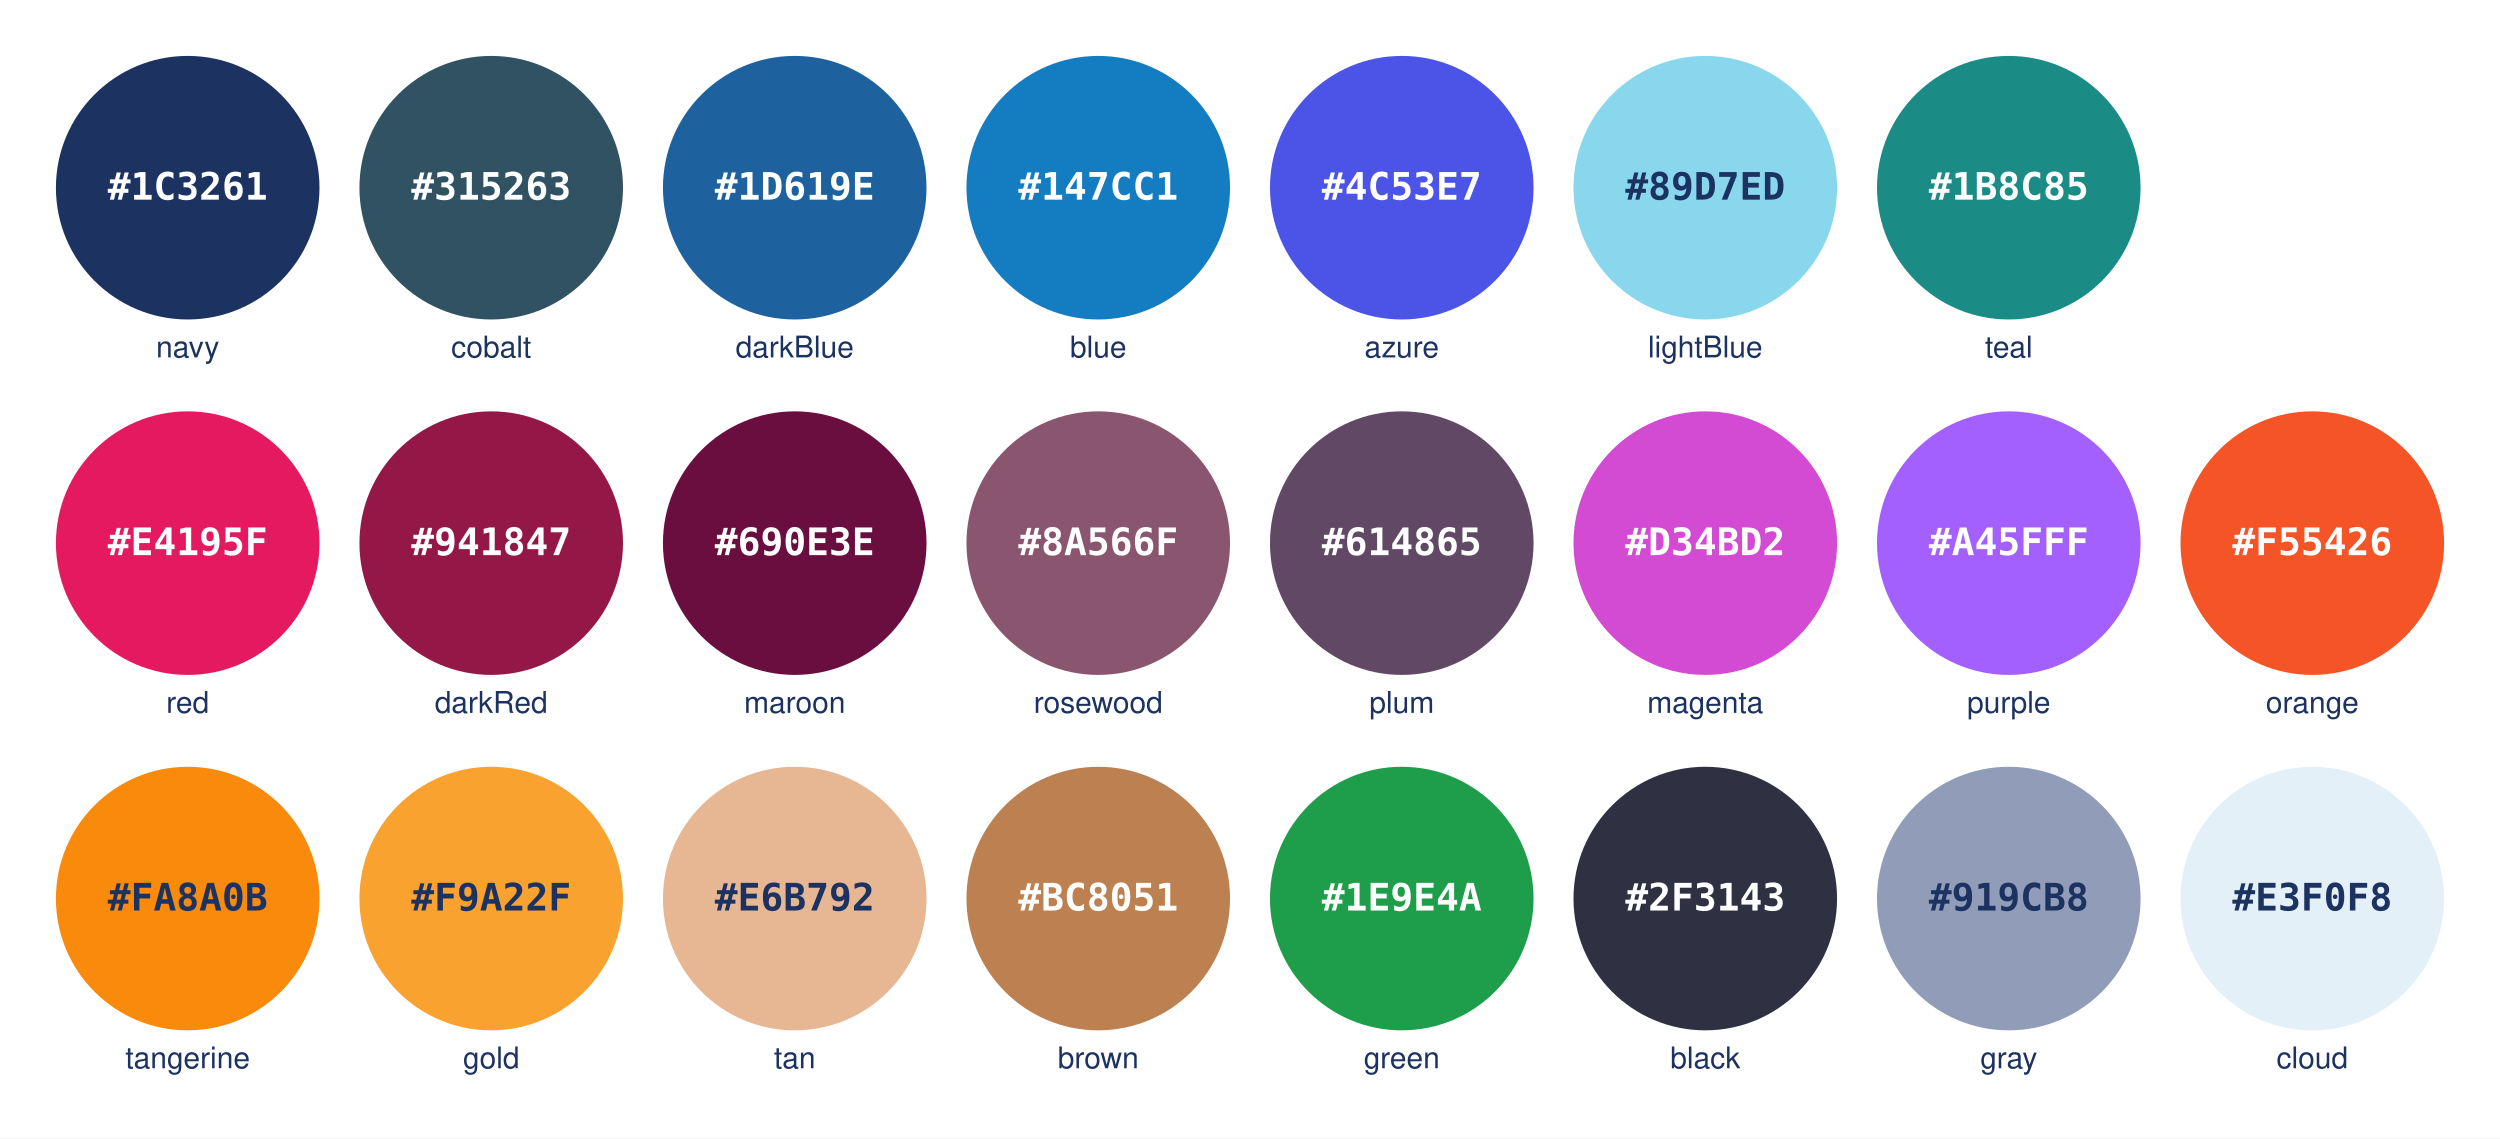
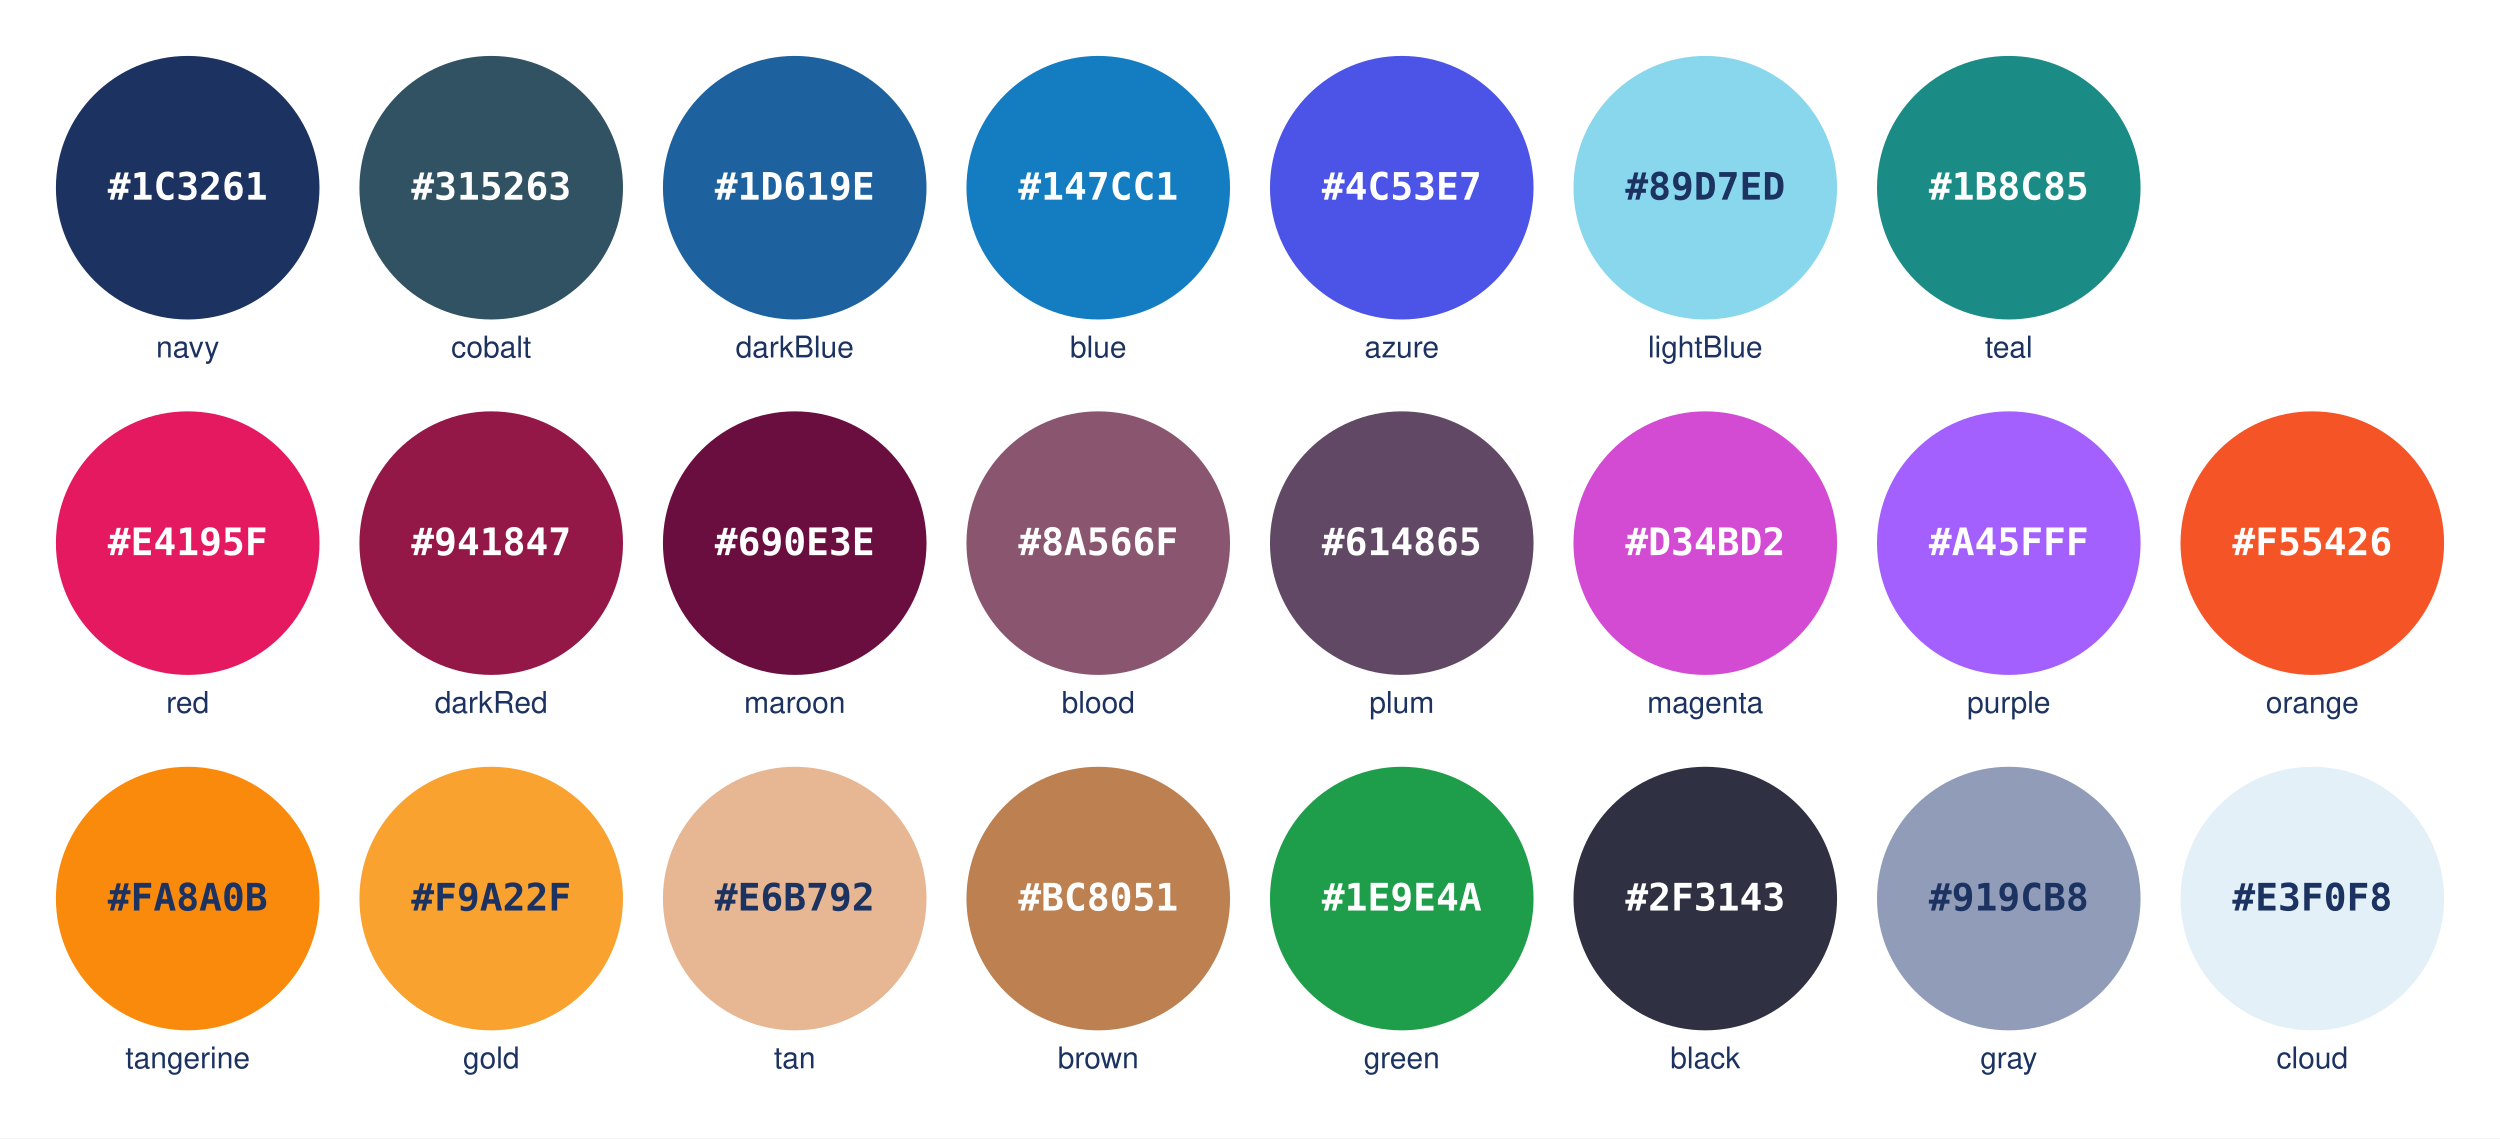
<svg xmlns="http://www.w3.org/2000/svg" width="1252" height="570" viewBox="0 0 1252 570">
  <rect width="1252" height="570" fill="#FFFFFF" />
  <circle cx="94.0" cy="94.0" r="66.0" fill="#1C3261" />
  <text x="94.0" y="100.0" text-anchor="middle" font-family="Menlo, monospace" font-size="19" font-weight="600" fill="#FFFFFF">#1C3261</text>
  <text x="94.0" y="179" text-anchor="middle" font-family="Helvetica, Arial, sans-serif" font-size="15" fill="#1C3261">navy</text>
  <circle cx="246.0" cy="94.0" r="66.0" fill="#315263" />
  <text x="246.0" y="100.0" text-anchor="middle" font-family="Menlo, monospace" font-size="19" font-weight="600" fill="#FFFFFF">#315263</text>
  <text x="246.0" y="179" text-anchor="middle" font-family="Helvetica, Arial, sans-serif" font-size="15" fill="#1C3261">cobalt</text>
  <circle cx="398.0" cy="94.0" r="66.0" fill="#1D619E" />
  <text x="398.0" y="100.0" text-anchor="middle" font-family="Menlo, monospace" font-size="19" font-weight="600" fill="#FFFFFF">#1D619E</text>
  <text x="398.0" y="179" text-anchor="middle" font-family="Helvetica, Arial, sans-serif" font-size="15" fill="#1C3261">darkBlue</text>
  <circle cx="550.0" cy="94.0" r="66.0" fill="#147CC1" />
  <text x="550.0" y="100.0" text-anchor="middle" font-family="Menlo, monospace" font-size="19" font-weight="600" fill="#FFFFFF">#147CC1</text>
  <text x="550.0" y="179" text-anchor="middle" font-family="Helvetica, Arial, sans-serif" font-size="15" fill="#1C3261">blue</text>
  <circle cx="702.0" cy="94.0" r="66.0" fill="#4C53E7" />
  <text x="702.0" y="100.0" text-anchor="middle" font-family="Menlo, monospace" font-size="19" font-weight="600" fill="#FFFFFF">#4C53E7</text>
  <text x="702.0" y="179" text-anchor="middle" font-family="Helvetica, Arial, sans-serif" font-size="15" fill="#1C3261">azure</text>
  <circle cx="854.0" cy="94.0" r="66.0" fill="#89D7ED" />
  <text x="854.0" y="100.0" text-anchor="middle" font-family="Menlo, monospace" font-size="19" font-weight="600" fill="#1C3261">#89D7ED</text>
  <text x="854.0" y="179" text-anchor="middle" font-family="Helvetica, Arial, sans-serif" font-size="15" fill="#1C3261">lightBlue</text>
  <circle cx="1006.0" cy="94.0" r="66.0" fill="#1B8C85" />
  <text x="1006.0" y="100.0" text-anchor="middle" font-family="Menlo, monospace" font-size="19" font-weight="600" fill="#FFFFFF">#1B8C85</text>
  <text x="1006.0" y="179" text-anchor="middle" font-family="Helvetica, Arial, sans-serif" font-size="15" fill="#1C3261">teal</text>
  <circle cx="94.0" cy="272.0" r="66.0" fill="#E4195F" />
  <text x="94.0" y="278.0" text-anchor="middle" font-family="Menlo, monospace" font-size="19" font-weight="600" fill="#FFFFFF">#E4195F</text>
  <text x="94.0" y="357" text-anchor="middle" font-family="Helvetica, Arial, sans-serif" font-size="15" fill="#1C3261">red</text>
  <circle cx="246.0" cy="272.0" r="66.0" fill="#941847" />
  <text x="246.0" y="278.0" text-anchor="middle" font-family="Menlo, monospace" font-size="19" font-weight="600" fill="#FFFFFF">#941847</text>
  <text x="246.0" y="357" text-anchor="middle" font-family="Helvetica, Arial, sans-serif" font-size="15" fill="#1C3261">darkRed</text>
  <circle cx="398.0" cy="272.0" r="66.0" fill="#690E3E" />
  <text x="398.0" y="278.0" text-anchor="middle" font-family="Menlo, monospace" font-size="19" font-weight="600" fill="#FFFFFF">#690E3E</text>
  <text x="398.0" y="357" text-anchor="middle" font-family="Helvetica, Arial, sans-serif" font-size="15" fill="#1C3261">maroon</text>
  <circle cx="550.0" cy="272.0" r="66.0" fill="#8A566F" />
  <text x="550.0" y="278.0" text-anchor="middle" font-family="Menlo, monospace" font-size="19" font-weight="600" fill="#FFFFFF">#8A566F</text>
-   <text x="550.0" y="357" text-anchor="middle" font-family="Helvetica, Arial, sans-serif" font-size="15" fill="#1C3261">rosewood</text>
+   <text x="550.0" y="357" text-anchor="middle" font-family="Helvetica, Arial, sans-serif" font-size="15" fill="#1C3261">blood</text>
  <circle cx="702.0" cy="272.0" r="66.0" fill="#614865" />
  <text x="702.0" y="278.0" text-anchor="middle" font-family="Menlo, monospace" font-size="19" font-weight="600" fill="#FFFFFF">#614865</text>
  <text x="702.0" y="357" text-anchor="middle" font-family="Helvetica, Arial, sans-serif" font-size="15" fill="#1C3261">plum</text>
  <circle cx="854.0" cy="272.0" r="66.0" fill="#D34BD2" />
  <text x="854.0" y="278.0" text-anchor="middle" font-family="Menlo, monospace" font-size="19" font-weight="600" fill="#FFFFFF">#D34BD2</text>
  <text x="854.0" y="357" text-anchor="middle" font-family="Helvetica, Arial, sans-serif" font-size="15" fill="#1C3261">magenta</text>
  <circle cx="1006.0" cy="272.0" r="66.0" fill="#A45FFF" />
  <text x="1006.0" y="278.0" text-anchor="middle" font-family="Menlo, monospace" font-size="19" font-weight="600" fill="#FFFFFF">#A45FFF</text>
  <text x="1006.0" y="357" text-anchor="middle" font-family="Helvetica, Arial, sans-serif" font-size="15" fill="#1C3261">purple</text>
  <circle cx="1158.0" cy="272.0" r="66.0" fill="#F55426" />
  <text x="1158.0" y="278.0" text-anchor="middle" font-family="Menlo, monospace" font-size="19" font-weight="600" fill="#FFFFFF">#F55426</text>
  <text x="1158.0" y="357" text-anchor="middle" font-family="Helvetica, Arial, sans-serif" font-size="15" fill="#1C3261">orange</text>
  <circle cx="94.0" cy="450.0" r="66.0" fill="#FA8A0B" />
  <text x="94.0" y="456.0" text-anchor="middle" font-family="Menlo, monospace" font-size="19" font-weight="600" fill="#1C3261">#FA8A0B</text>
  <text x="94.0" y="535" text-anchor="middle" font-family="Helvetica, Arial, sans-serif" font-size="15" fill="#1C3261">tangerine</text>
  <circle cx="246.0" cy="450.0" r="66.0" fill="#F9A22F" />
  <text x="246.0" y="456.0" text-anchor="middle" font-family="Menlo, monospace" font-size="19" font-weight="600" fill="#1C3261">#F9A22F</text>
  <text x="246.0" y="535" text-anchor="middle" font-family="Helvetica, Arial, sans-serif" font-size="15" fill="#1C3261">gold</text>
  <circle cx="398.0" cy="450.0" r="66.0" fill="#E6B792" />
  <text x="398.0" y="456.0" text-anchor="middle" font-family="Menlo, monospace" font-size="19" font-weight="600" fill="#1C3261">#E6B792</text>
  <text x="398.0" y="535" text-anchor="middle" font-family="Helvetica, Arial, sans-serif" font-size="15" fill="#1C3261">tan</text>
  <circle cx="550.0" cy="450.0" r="66.0" fill="#BC8051" />
  <text x="550.0" y="456.0" text-anchor="middle" font-family="Menlo, monospace" font-size="19" font-weight="600" fill="#FFFFFF">#BC8051</text>
  <text x="550.0" y="535" text-anchor="middle" font-family="Helvetica, Arial, sans-serif" font-size="15" fill="#1C3261">brown</text>
  <circle cx="702.0" cy="450.0" r="66.0" fill="#1E9E4A" />
  <text x="702.0" y="456.0" text-anchor="middle" font-family="Menlo, monospace" font-size="19" font-weight="600" fill="#FFFFFF">#1E9E4A</text>
  <text x="702.0" y="535" text-anchor="middle" font-family="Helvetica, Arial, sans-serif" font-size="15" fill="#1C3261">green</text>
  <circle cx="854.0" cy="450.0" r="66.0" fill="#2F3143" />
  <text x="854.0" y="456.0" text-anchor="middle" font-family="Menlo, monospace" font-size="19" font-weight="600" fill="#FFFFFF">#2F3143</text>
  <text x="854.0" y="535" text-anchor="middle" font-family="Helvetica, Arial, sans-serif" font-size="15" fill="#1C3261">black</text>
  <circle cx="1006.0" cy="450.0" r="66.0" fill="#919CB8" />
  <text x="1006.0" y="456.0" text-anchor="middle" font-family="Menlo, monospace" font-size="19" font-weight="600" fill="#1C3261">#919CB8</text>
  <text x="1006.0" y="535" text-anchor="middle" font-family="Helvetica, Arial, sans-serif" font-size="15" fill="#1C3261">gray</text>
  <circle cx="1158.0" cy="450.0" r="66.0" fill="#E3F0F8" />
  <text x="1158.0" y="456.0" text-anchor="middle" font-family="Menlo, monospace" font-size="19" font-weight="600" fill="#1C3261">#E3F0F8</text>
  <text x="1158.0" y="535" text-anchor="middle" font-family="Helvetica, Arial, sans-serif" font-size="15" fill="#1C3261">cloud</text>
</svg>
